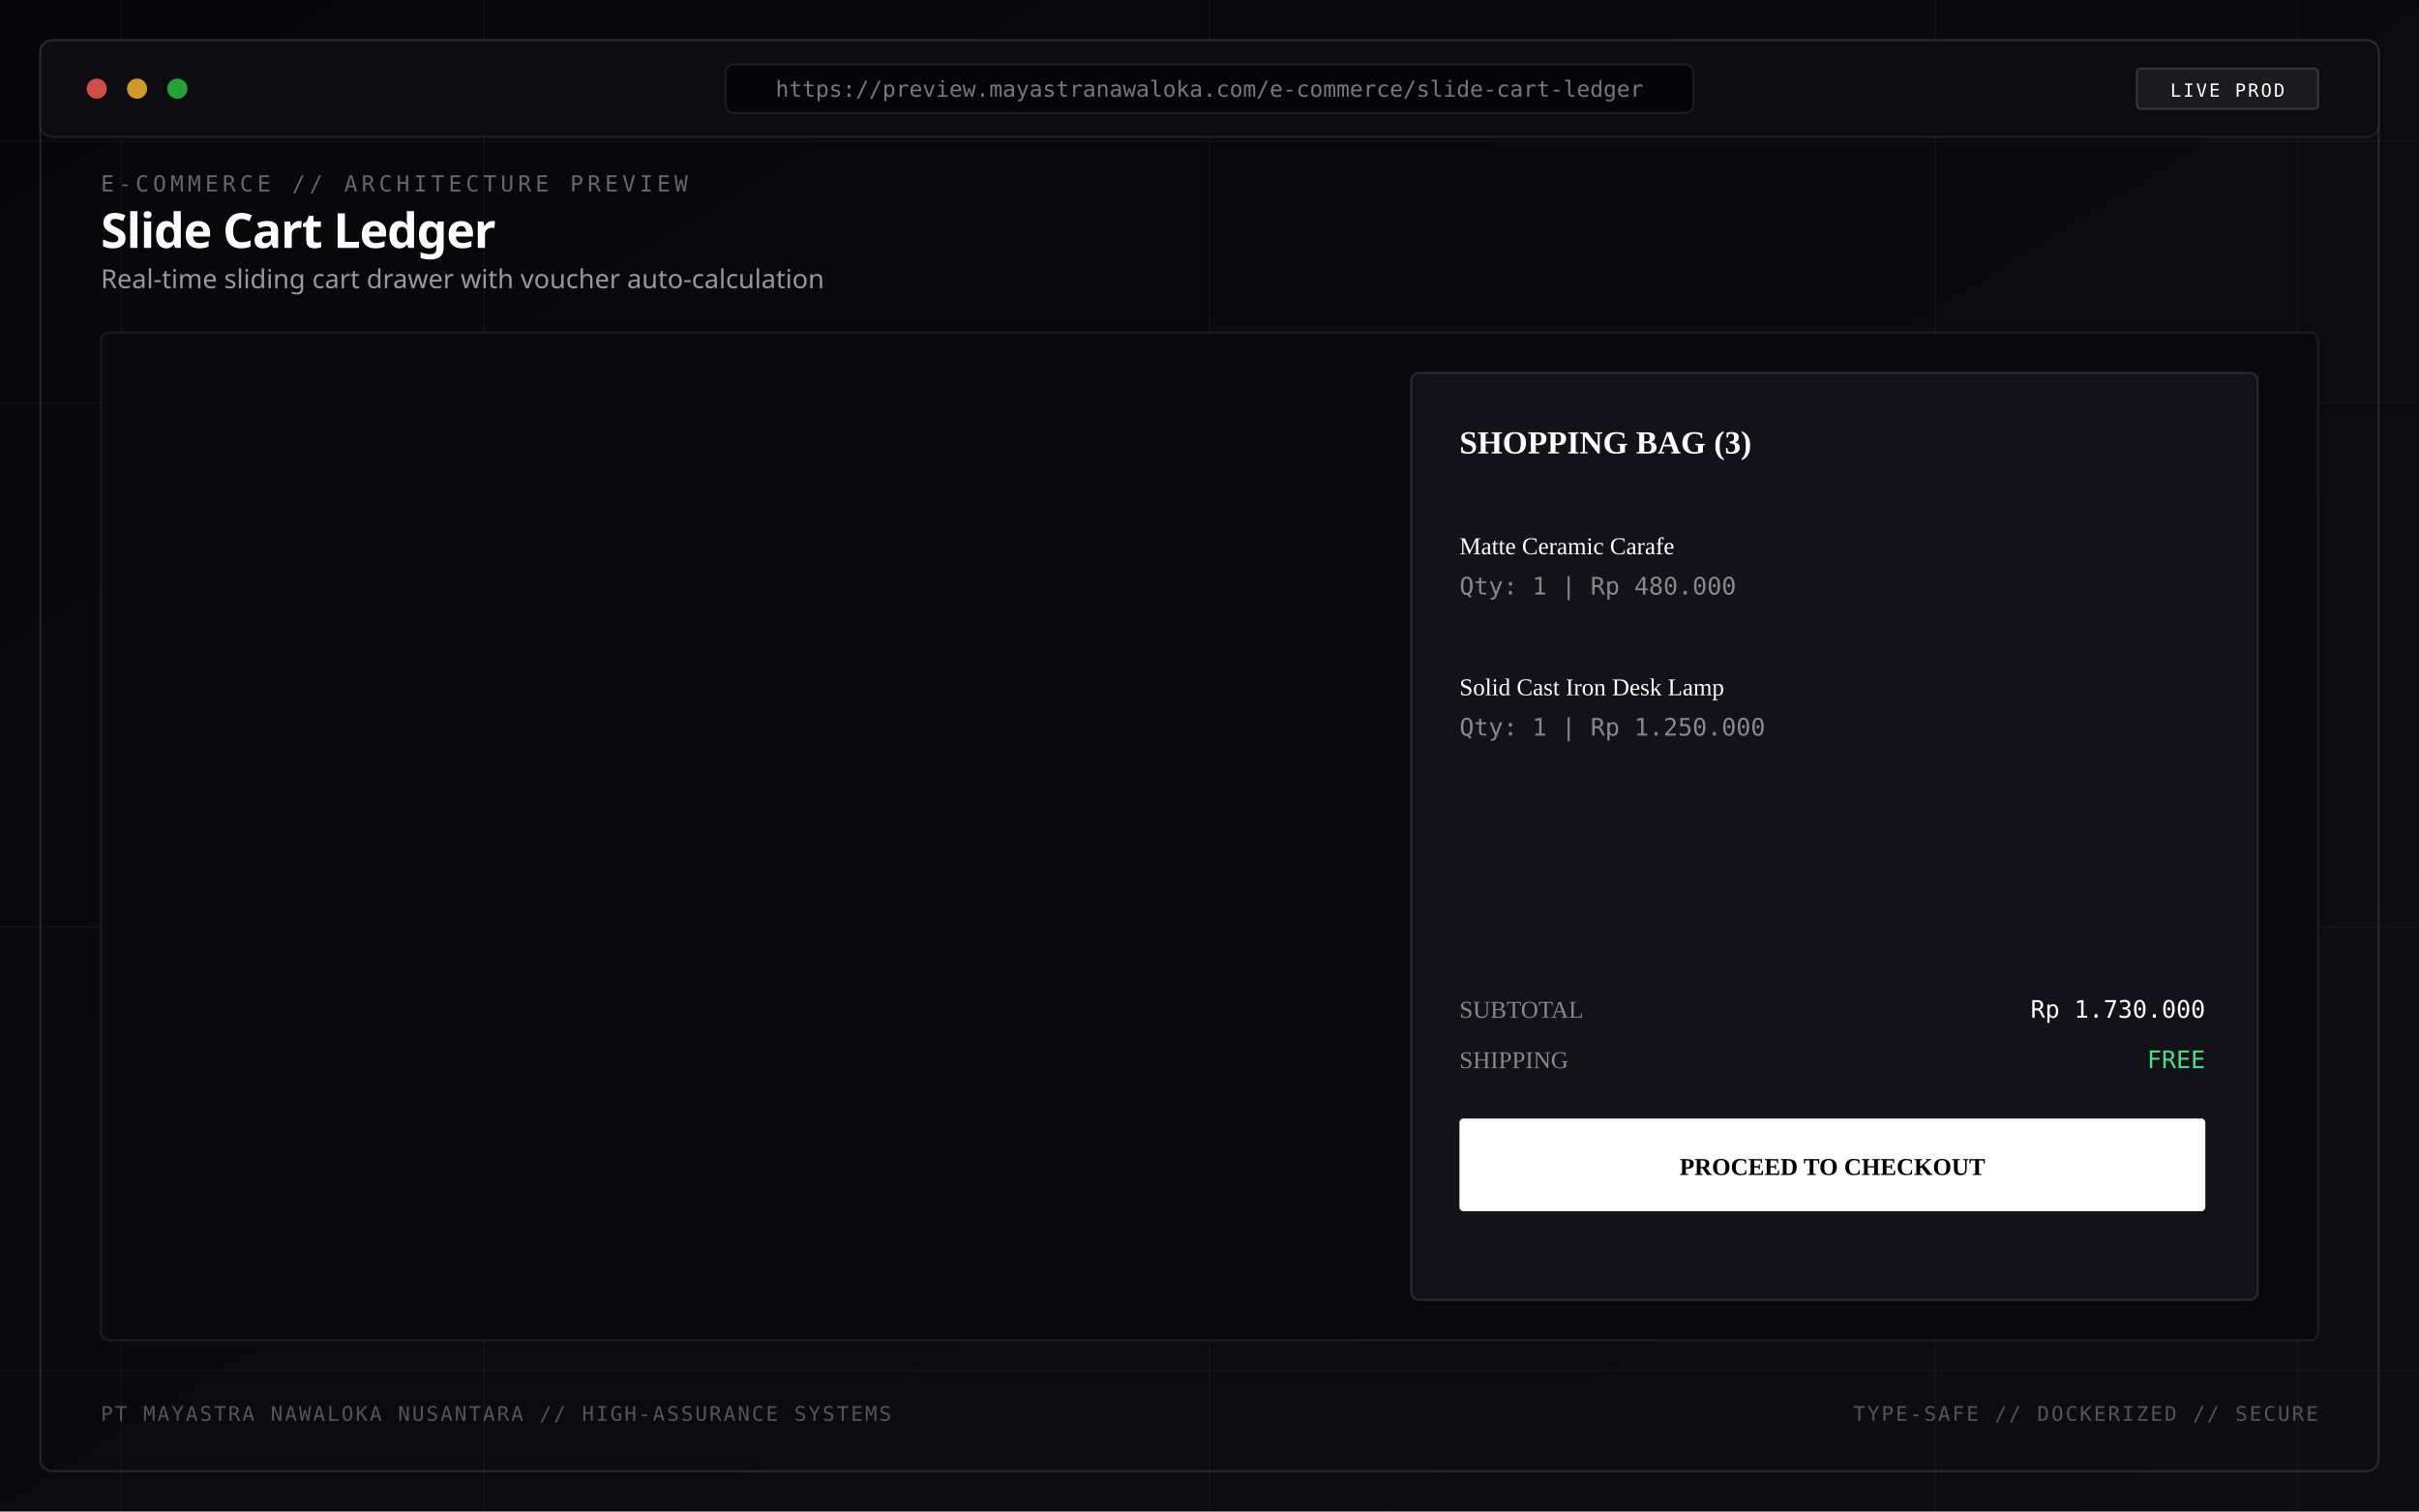
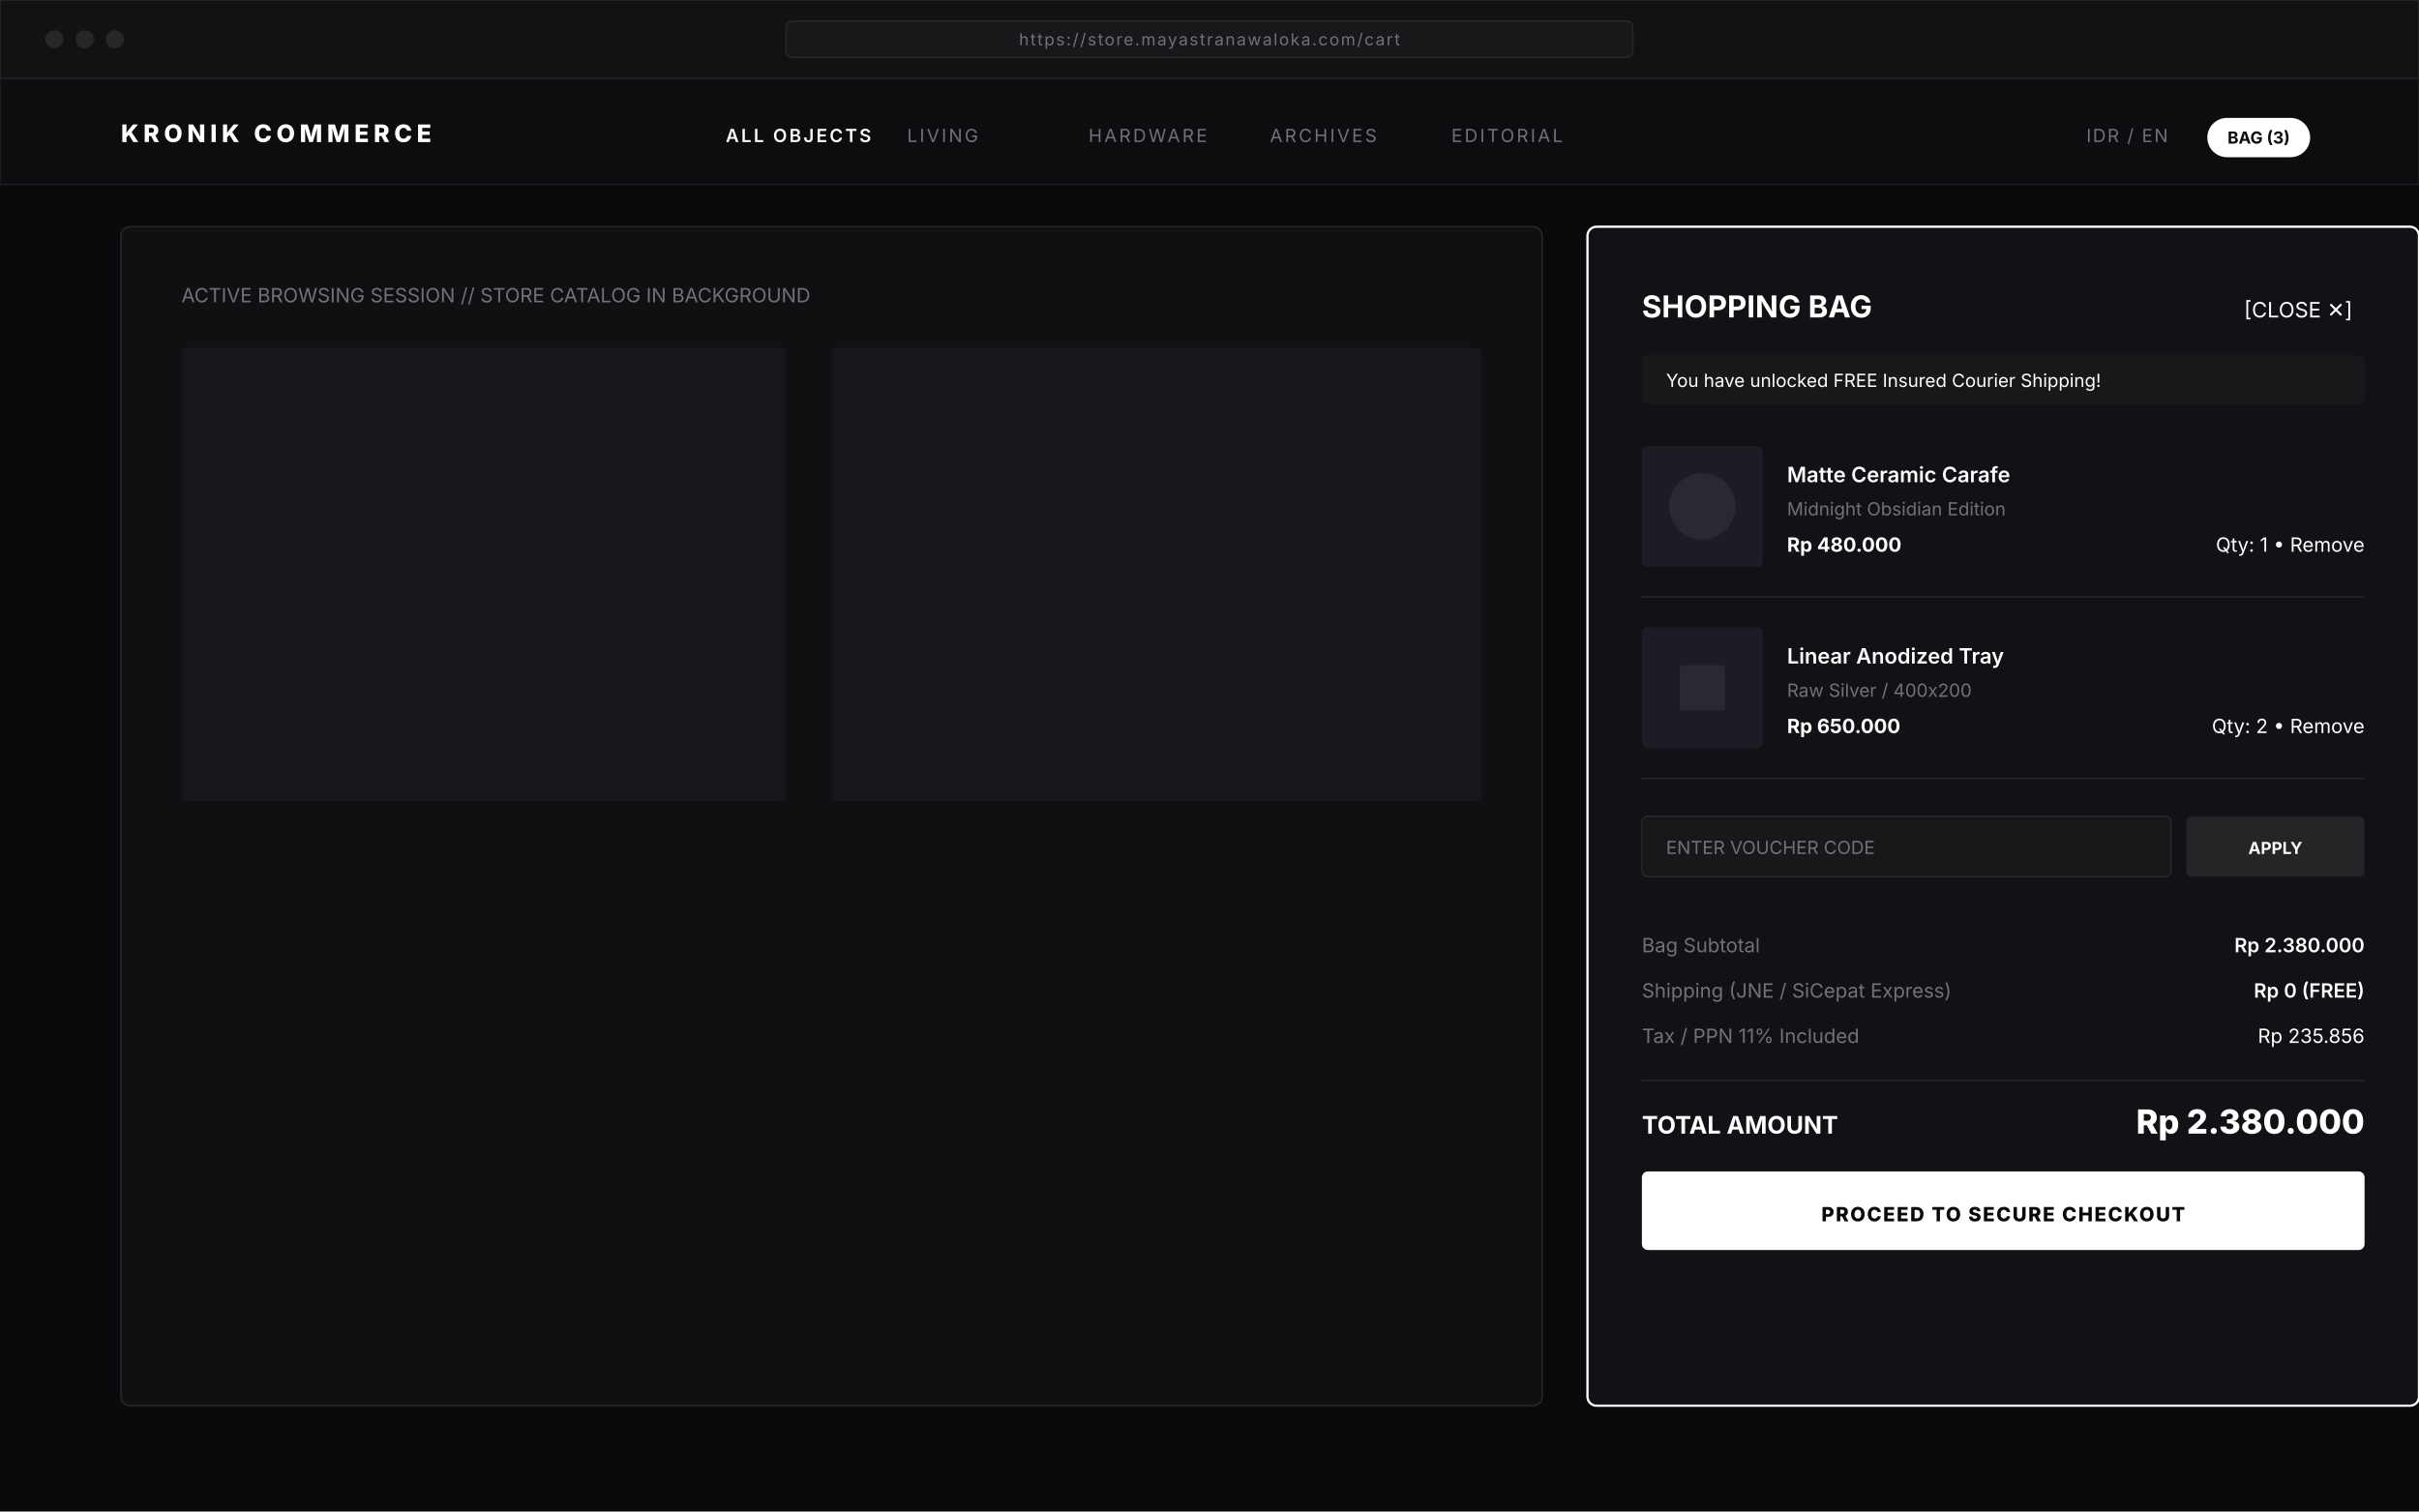
- <svg xmlns="http://www.w3.org/2000/svg" viewBox="0 0 1200 750" width="100%" height="100%">
-   <defs>
-     <linearGradient id="bgGrad" x1="0%" y1="0%" x2="100%" y2="100%">
-       <stop offset="0%" stop-color="#070709" />
-       <stop offset="100%" stop-color="#0e0e12" />
-     </linearGradient>
-     <linearGradient id="accentLine" x1="0%" y1="0%" x2="100%" y2="0%">
-       <stop offset="0%" stop-color="#ffffff" stop-opacity="0.8" />
-       <stop offset="50%" stop-color="#ffffff" stop-opacity="0.3" />
-       <stop offset="100%" stop-color="#ffffff" stop-opacity="0.05" />
-     </linearGradient>
-   </defs>
-   <rect width="1200" height="750" fill="url(#bgGrad)" />
-   <g stroke="rgba(255,255,255,0.03)" stroke-width="1">
-     <line x1="60" y1="0" x2="60" y2="750" />
-     <line x1="240" y1="0" x2="240" y2="750" />
-     <line x1="600" y1="0" x2="600" y2="750" />
-     <line x1="960" y1="0" x2="960" y2="750" />
-     <line x1="1140" y1="0" x2="1140" y2="750" />
-     <line x1="0" y1="70" x2="1200" y2="70" />
-     <line x1="0" y1="200" x2="1200" y2="200" />
-     <line x1="0" y1="460" x2="1200" y2="460" />
-     <line x1="0" y1="680" x2="1200" y2="680" />
+ <svg xmlns="http://www.w3.org/2000/svg" viewBox="0 0 1600 1000" width="1600" height="1000" fill="none">
+   <rect width="1600" height="1000" fill="#0a0a0c" />
+   <rect width="1600" height="52" fill="#121215" stroke="#27272a" stroke-width="1" />
+   <circle cx="36" cy="26" r="6" fill="#27272a" />
+   <circle cx="56" cy="26" r="6" fill="#27272a" />
+   <circle cx="76" cy="26" r="6" fill="#27272a" />
+   <rect x="520" y="14" width="560" height="24" rx="4" fill="#18181b" stroke="#27272a" stroke-width="1" />
+   <text x="800" y="30" fill="#71717a" font-family="-apple-system, BlinkMacSystemFont, sans-serif" font-size="11" text-anchor="middle" letter-spacing="1">https://store.mayastranawaloka.com/cart</text>
+   <rect y="52" width="1600" height="70" fill="#0d0d10" stroke="#1f1f23" stroke-width="1" />
+   <text x="80" y="94" fill="#ffffff" font-family="-apple-system, BlinkMacSystemFont, sans-serif" font-size="16" font-weight="800" letter-spacing="3">KRONIK COMMERCE</text>
+   <g transform="translate(480, 94)">
+     <text x="0" y="0" fill="#ffffff" font-family="-apple-system, BlinkMacSystemFont, sans-serif" font-size="12" font-weight="600" letter-spacing="1.5">ALL OBJECTS</text>
+     <text x="120" y="0" fill="#71717a" font-family="-apple-system, BlinkMacSystemFont, sans-serif" font-size="12" letter-spacing="1.5">LIVING</text>
+     <text x="240" y="0" fill="#71717a" font-family="-apple-system, BlinkMacSystemFont, sans-serif" font-size="12" letter-spacing="1.5">HARDWARE</text>
+     <text x="360" y="0" fill="#71717a" font-family="-apple-system, BlinkMacSystemFont, sans-serif" font-size="12" letter-spacing="1.5">ARCHIVES</text>
+     <text x="480" y="0" fill="#71717a" font-family="-apple-system, BlinkMacSystemFont, sans-serif" font-size="12" letter-spacing="1.5">EDITORIAL</text>
  </g>
-   <rect x="20" y="20" width="1160" height="710" rx="6" fill="none" stroke="rgba(255,255,255,0.12)" stroke-width="1" />
-   <rect x="20" y="20" width="1160" height="48" rx="6" fill="#0d0d11" stroke="rgba(255,255,255,0.08)" stroke-width="1" />
-   <circle cx="48" cy="44" r="5" fill="#ff5f56" opacity="0.8" />
-   <circle cx="68" cy="44" r="5" fill="#ffbd2e" opacity="0.8" />
-   <circle cx="88" cy="44" r="5" fill="#27c93f" opacity="0.8" />
-   <rect x="360" y="32" width="480" height="24" rx="4" fill="#050507" stroke="rgba(255,255,255,0.08)" stroke-width="1" />
-   <text x="600" y="48" fill="#777777" font-family="monospace" font-size="11" text-anchor="middle">https://preview.mayastranawaloka.com/e-commerce/slide-cart-ledger</text>
-   <rect x="1060" y="34" width="90" height="20" rx="2" fill="rgba(255,255,255,0.06)" stroke="rgba(255,255,255,0.15)" stroke-width="1" />
-   <text x="1105" y="48" fill="#ffffff" font-family="monospace" font-size="9" text-anchor="middle" letter-spacing="1">LIVE PROD</text>
-   <g transform="translate(50, 95)">
-     <text x="0" y="0" fill="#666666" font-family="monospace" font-size="11" letter-spacing="2">E-COMMERCE // ARCHITECTURE PREVIEW</text>
-     <text x="0" y="28" fill="#ffffff" font-family="'Space Grotesk', sans-serif" font-weight="700" font-size="24" letter-spacing="-0.5">Slide Cart Ledger</text>
-     <text x="0" y="48" fill="#999999" font-family="'Space Grotesk', sans-serif" font-size="13">Real-time sliding cart drawer with voucher auto-calculation</text>
+   <g transform="translate(1380, 94)">
+     <text x="0" y="0" fill="#71717a" font-family="-apple-system, BlinkMacSystemFont, sans-serif" font-size="12" letter-spacing="1">IDR / EN</text>
+     <rect x="80" y="-16" width="68" height="26" rx="13" fill="#ffffff" />
+     <text x="114" y="1" fill="#0a0a0c" font-family="-apple-system, BlinkMacSystemFont, sans-serif" font-size="11" font-weight="700" text-anchor="middle">BAG (3)</text>
  </g>
-   <g transform="translate(50, 165)">
-     <rect width="1100" height="500" rx="4" fill="#0a0a0e" stroke="rgba(255,255,255,0.08)" />
-     <g transform="translate(650, 20)">
-       <rect width="420" height="460" rx="4" fill="#121218" stroke="rgba(255,255,255,0.12)" />
-       <text x="24" y="40" fill="#fff" font-size="16" font-weight="700">SHOPPING BAG (3)</text>
-       <g transform="translate(24, 70)">
-         <text x="0" y="20" fill="#fff">Matte Ceramic Carafe</text>
-         <text x="0" y="40" fill="#888" font-family="monospace">Qty: 1 | Rp 480.000</text>
-       </g>
-       <g transform="translate(24, 140)">
-         <text x="0" y="20" fill="#fff">Solid Cast Iron Desk Lamp</text>
-         <text x="0" y="40" fill="#888" font-family="monospace">Qty: 1 | Rp 1.250.000</text>
-       </g>
-       <g transform="translate(24, 300)">
-         <text x="0" y="20" fill="#888">SUBTOTAL</text>
-         <text x="370" y="20" fill="#fff" font-family="monospace" text-anchor="end">Rp 1.730.000</text>
-         <text x="0" y="45" fill="#888">SHIPPING</text>
-         <text x="370" y="45" fill="#4ade80" font-family="monospace" text-anchor="end">FREE</text>
-         <rect x="0" y="70" width="370" height="46" rx="2" fill="#fff" />
-         <text x="185" y="98" fill="#000" font-weight="700" text-anchor="middle">PROCEED TO CHECKOUT</text>
+   <g transform="translate(80, 150)">
+     <rect x="0" y="0" width="940" height="780" rx="6" fill="#101013" stroke="#27272a" stroke-width="1" />
+     <text x="40" y="50" fill="#71717a" font-family="-apple-system, BlinkMacSystemFont, sans-serif" font-size="13">ACTIVE BROWSING SESSION // STORE CATALOG IN BACKGROUND</text>
+     <rect x="40" y="80" width="400" height="300" rx="4" fill="#16161c" />
+     <rect x="470" y="80" width="430" height="300" rx="4" fill="#16161c" />
+     <g transform="translate(970, 0)">
+       <rect x="0" y="0" width="550" height="780" rx="6" fill="#121216" stroke="#ffffff" stroke-width="1.5" />
+       <g transform="translate(36, 40)">
+         <text x="0" y="20" fill="#ffffff" font-family="-apple-system, BlinkMacSystemFont, sans-serif" font-size="20" font-weight="700">SHOPPING BAG</text>
+         <text x="470" y="20" fill="#ffffff" font-family="-apple-system, BlinkMacSystemFont, sans-serif" font-size="14" text-anchor="end">[CLOSE ✕]</text>
+         <rect x="0" y="45" width="478" height="32" rx="4" fill="#18181b" />
+         <text x="16" y="66" fill="#ffffff" font-family="-apple-system, BlinkMacSystemFont, sans-serif" font-size="12">You have unlocked FREE Insured Courier Shipping!</text>
+         <g transform="translate(0, 105)">
+           <rect x="0" y="0" width="80" height="80" rx="4" fill="#1c1c24" />
+           <circle cx="40" cy="40" r="22" fill="#292934" />
+           <text x="96" y="24" fill="#ffffff" font-family="-apple-system, BlinkMacSystemFont, sans-serif" font-size="14" font-weight="600">Matte Ceramic Carafe</text>
+           <text x="96" y="46" fill="#71717a" font-family="-apple-system, BlinkMacSystemFont, sans-serif" font-size="12">Midnight Obsidian Edition</text>
+           <text x="96" y="70" fill="#ffffff" font-family="-apple-system, BlinkMacSystemFont, sans-serif" font-size="13" font-weight="700">Rp 480.000</text>
+           <text x="478" y="70" fill="#ffffff" font-family="-apple-system, BlinkMacSystemFont, sans-serif" font-size="13" text-anchor="end">Qty: 1 • Remove</text>
+         </g>
+         <line x1="0" y1="205" x2="478" y2="205" stroke="#27272a" />
+         <g transform="translate(0, 225)">
+           <rect x="0" y="0" width="80" height="80" rx="4" fill="#1c1c24" />
+           <rect x="25" y="25" width="30" height="30" rx="2" fill="#292934" />
+           <text x="96" y="24" fill="#ffffff" font-family="-apple-system, BlinkMacSystemFont, sans-serif" font-size="14" font-weight="600">Linear Anodized Tray</text>
+           <text x="96" y="46" fill="#71717a" font-family="-apple-system, BlinkMacSystemFont, sans-serif" font-size="12">Raw Silver / 400x200</text>
+           <text x="96" y="70" fill="#ffffff" font-family="-apple-system, BlinkMacSystemFont, sans-serif" font-size="13" font-weight="700">Rp 650.000</text>
+           <text x="478" y="70" fill="#ffffff" font-family="-apple-system, BlinkMacSystemFont, sans-serif" font-size="13" text-anchor="end">Qty: 2 • Remove</text>
+         </g>
+         <line x1="0" y1="325" x2="478" y2="325" stroke="#27272a" />
+         <g transform="translate(0, 350)">
+           <rect x="0" y="0" width="350" height="40" rx="4" fill="#18181b" stroke="#27272a" stroke-width="1" />
+           <text x="16" y="25" fill="#71717a" font-family="-apple-system, BlinkMacSystemFont, sans-serif" font-size="12">ENTER VOUCHER CODE</text>
+           <rect x="360" y="0" width="118" height="40" rx="4" fill="#ffffff" fill-opacity="0.08" />
+           <text x="419" y="25" fill="#ffffff" font-family="-apple-system, BlinkMacSystemFont, sans-serif" font-size="11" font-weight="700" text-anchor="middle">APPLY</text>
+         </g>
+         <g transform="translate(0, 420)">
+           <text x="0" y="20" fill="#71717a" font-family="-apple-system, BlinkMacSystemFont, sans-serif" font-size="13">Bag Subtotal</text>
+           <text x="478" y="20" fill="#ffffff" font-family="-apple-system, BlinkMacSystemFont, sans-serif" font-size="13" font-weight="600" text-anchor="end">Rp 2.380.000</text>
+           <text x="0" y="50" fill="#71717a" font-family="-apple-system, BlinkMacSystemFont, sans-serif" font-size="13">Shipping (JNE / SiCepat Express)</text>
+           <text x="478" y="50" fill="#ffffff" font-family="-apple-system, BlinkMacSystemFont, sans-serif" font-size="13" font-weight="600" text-anchor="end">Rp 0 (FREE)</text>
+           <text x="0" y="80" fill="#71717a" font-family="-apple-system, BlinkMacSystemFont, sans-serif" font-size="13">Tax / PPN 11% Included</text>
+           <text x="478" y="80" fill="#ffffff" font-family="-apple-system, BlinkMacSystemFont, sans-serif" font-size="13" text-anchor="end">Rp 235.856</text>
+           <line x1="0" y1="105" x2="478" y2="105" stroke="#27272a" />
+           <text x="0" y="140" fill="#ffffff" font-family="-apple-system, BlinkMacSystemFont, sans-serif" font-size="16" font-weight="700">TOTAL AMOUNT</text>
+           <text x="478" y="140" fill="#ffffff" font-family="-apple-system, BlinkMacSystemFont, sans-serif" font-size="22" font-weight="800" text-anchor="end">Rp 2.380.000</text>
+           <rect x="0" y="165" width="478" height="52" rx="4" fill="#ffffff" />
+           <text x="239" y="198" fill="#09090b" font-family="-apple-system, BlinkMacSystemFont, sans-serif" font-size="13" font-weight="800" letter-spacing="1" text-anchor="middle">PROCEED TO SECURE CHECKOUT</text>
+         </g>
      </g>
    </g>
  </g>
-   <g transform="translate(50, 705)">
-     <text x="0" y="0" fill="#555555" font-family="monospace" font-size="10" letter-spacing="1">PT MAYASTRA NAWALOKA NUSANTARA // HIGH-ASSURANCE SYSTEMS</text>
-     <text x="1100" y="0" fill="#555555" font-family="monospace" font-size="10" text-anchor="end" letter-spacing="1">TYPE-SAFE // DOCKERIZED // SECURE</text>
-   </g>
</svg>
